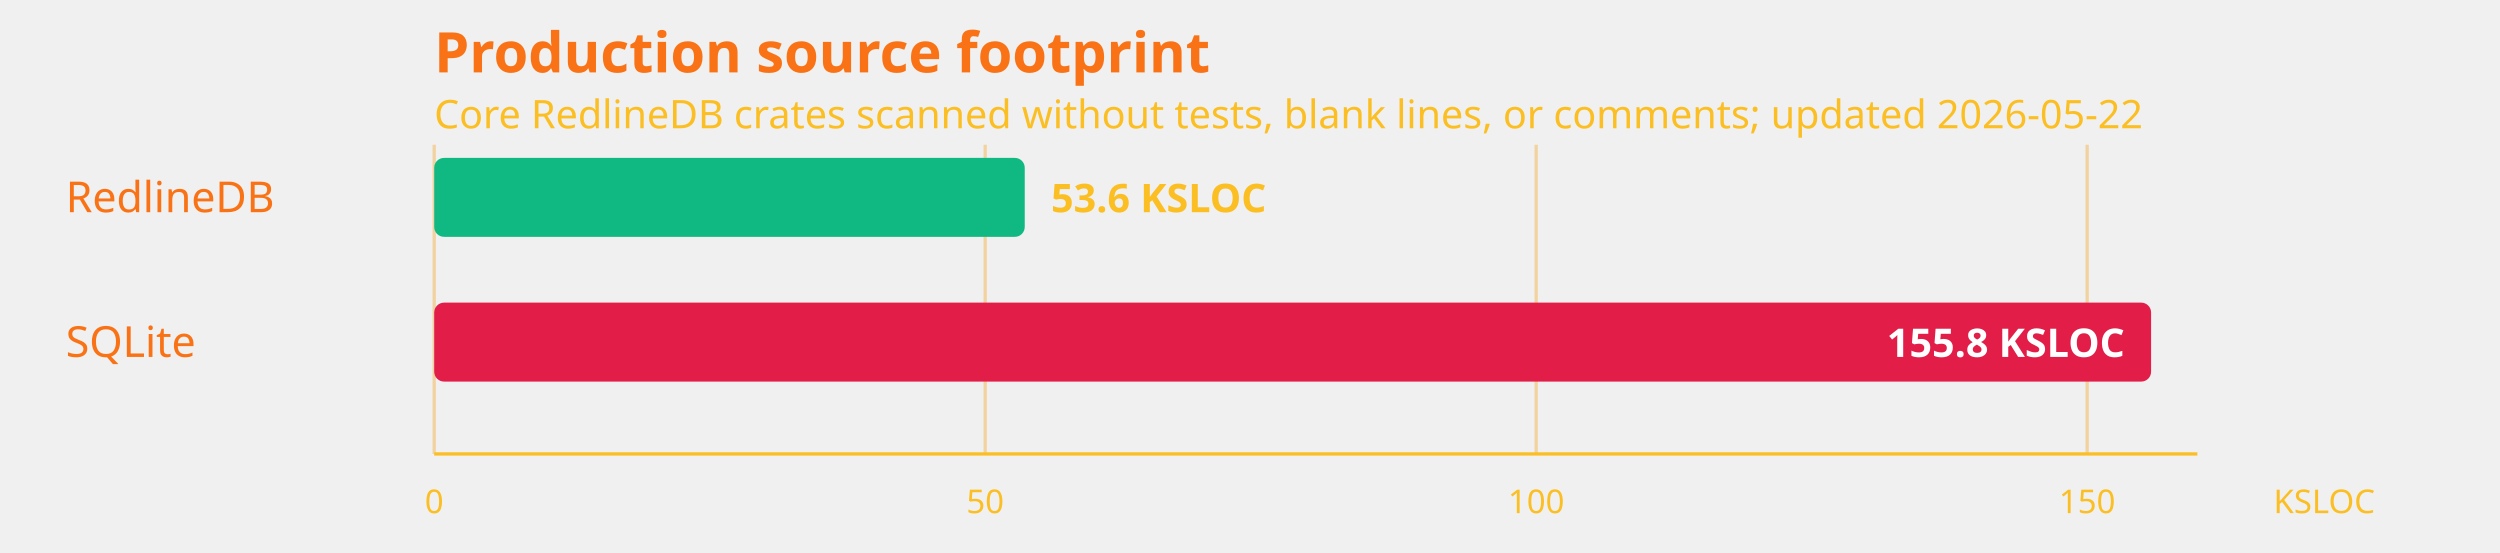
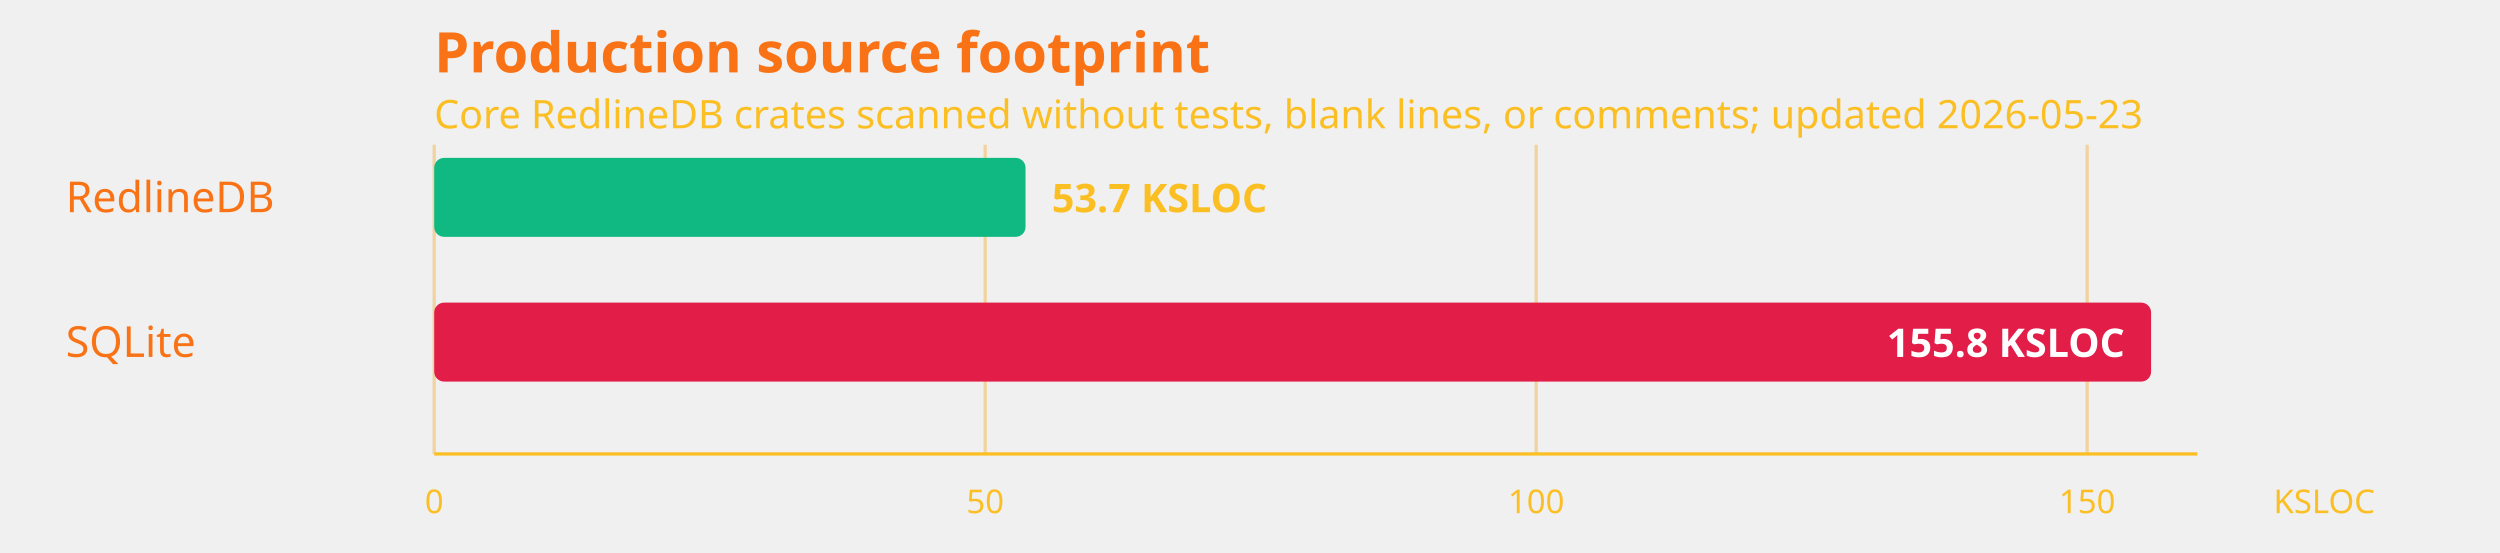
<svg xmlns="http://www.w3.org/2000/svg" width="760" height="168" viewBox="0 0 760 168" role="img" aria-labelledby="ksloc-title ksloc-desc">
  <text x="132" y="22" font-family="sans-serif" font-size="17" font-weight="700" fill="#f97316">Production source footprint</text>
-   <text x="132" y="39" font-family="sans-serif" font-size="12" fill="#fbbf24">Core RedlineDB crates scanned without tests, blank lines, or comments; updated 2026-05-22</text>
+   <text x="132" y="39" font-family="sans-serif" font-size="12" fill="#fbbf24">Core RedlineDB crates scanned without tests, blank lines, or comments; updated 2026-05-23</text>
  <line x1="132.00" y1="44" x2="132.00" y2="138" stroke="#f59e0b" opacity="0.35" />
  <text x="132.00" y="156" font-family="sans-serif" font-size="10" fill="#fbbf24" text-anchor="middle">0</text>
  <line x1="299.50" y1="44" x2="299.50" y2="138" stroke="#f59e0b" opacity="0.35" />
  <text x="299.50" y="156" font-family="sans-serif" font-size="10" fill="#fbbf24" text-anchor="middle">50</text>
  <line x1="467.00" y1="44" x2="467.00" y2="138" stroke="#f59e0b" opacity="0.35" />
  <text x="467.00" y="156" font-family="sans-serif" font-size="10" fill="#fbbf24" text-anchor="middle">100</text>
  <line x1="634.50" y1="44" x2="634.50" y2="138" stroke="#f59e0b" opacity="0.35" />
  <text x="634.50" y="156" font-family="sans-serif" font-size="10" fill="#fbbf24" text-anchor="middle">150</text>
  <line x1="132" y1="138" x2="668.00" y2="138" stroke="#fbbf24" />
  <text x="722.00" y="156" font-family="sans-serif" font-size="10" fill="#fbbf24" text-anchor="end">KSLOC</text>
  <text x="20" y="64.50" font-family="sans-serif" font-size="13" fill="#f97316">RedlineDB</text>
-   <rect x="132" y="48" width="179.52" height="24" rx="3" fill="#10b981" />
-   <text x="319.52" y="64.50" font-family="sans-serif" font-size="12" font-weight="700" fill="#fbbf24" text-anchor="start">53.6 KSLOC</text>
+   <rect x="132" y="48" width="179.76" height="24" rx="3" fill="#10b981" />
+   <text x="319.76" y="64.50" font-family="sans-serif" font-size="12" font-weight="700" fill="#fbbf24" text-anchor="start">53.7 KSLOC</text>
  <text x="20" y="108.50" font-family="sans-serif" font-size="13" fill="#f97316">SQLite</text>
  <rect x="132" y="92" width="521.93" height="24" rx="3" fill="#e11d48" />
  <text x="645.93" y="108.50" font-family="sans-serif" font-size="12" font-weight="700" fill="#ffffff" text-anchor="end">155.8 KSLOC</text>
</svg>
